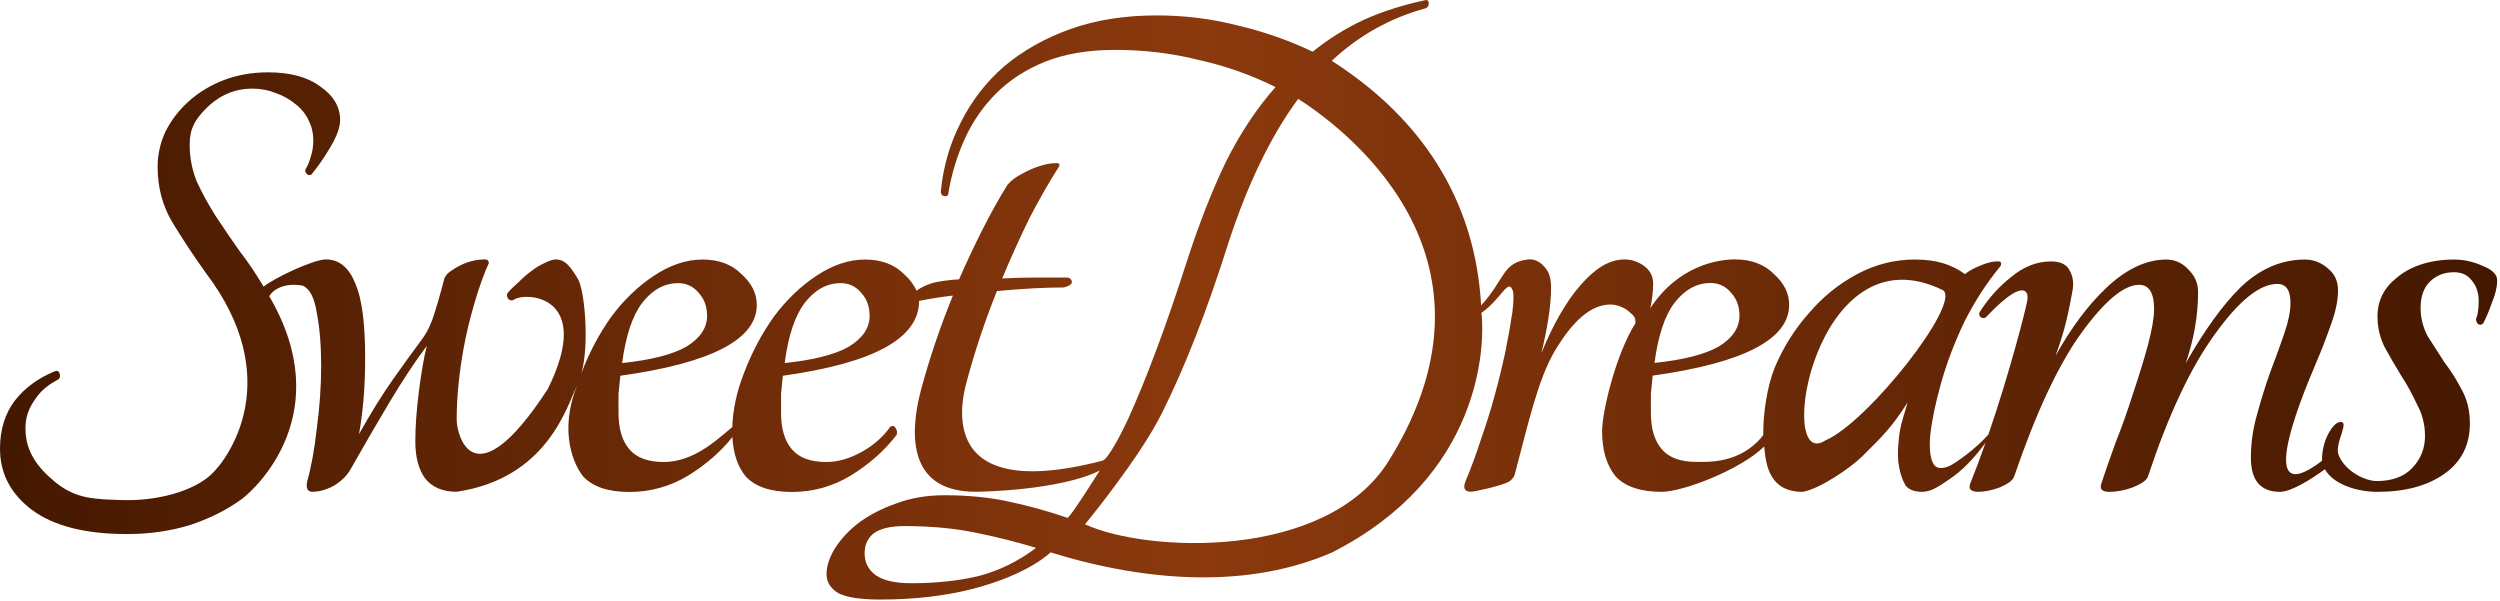
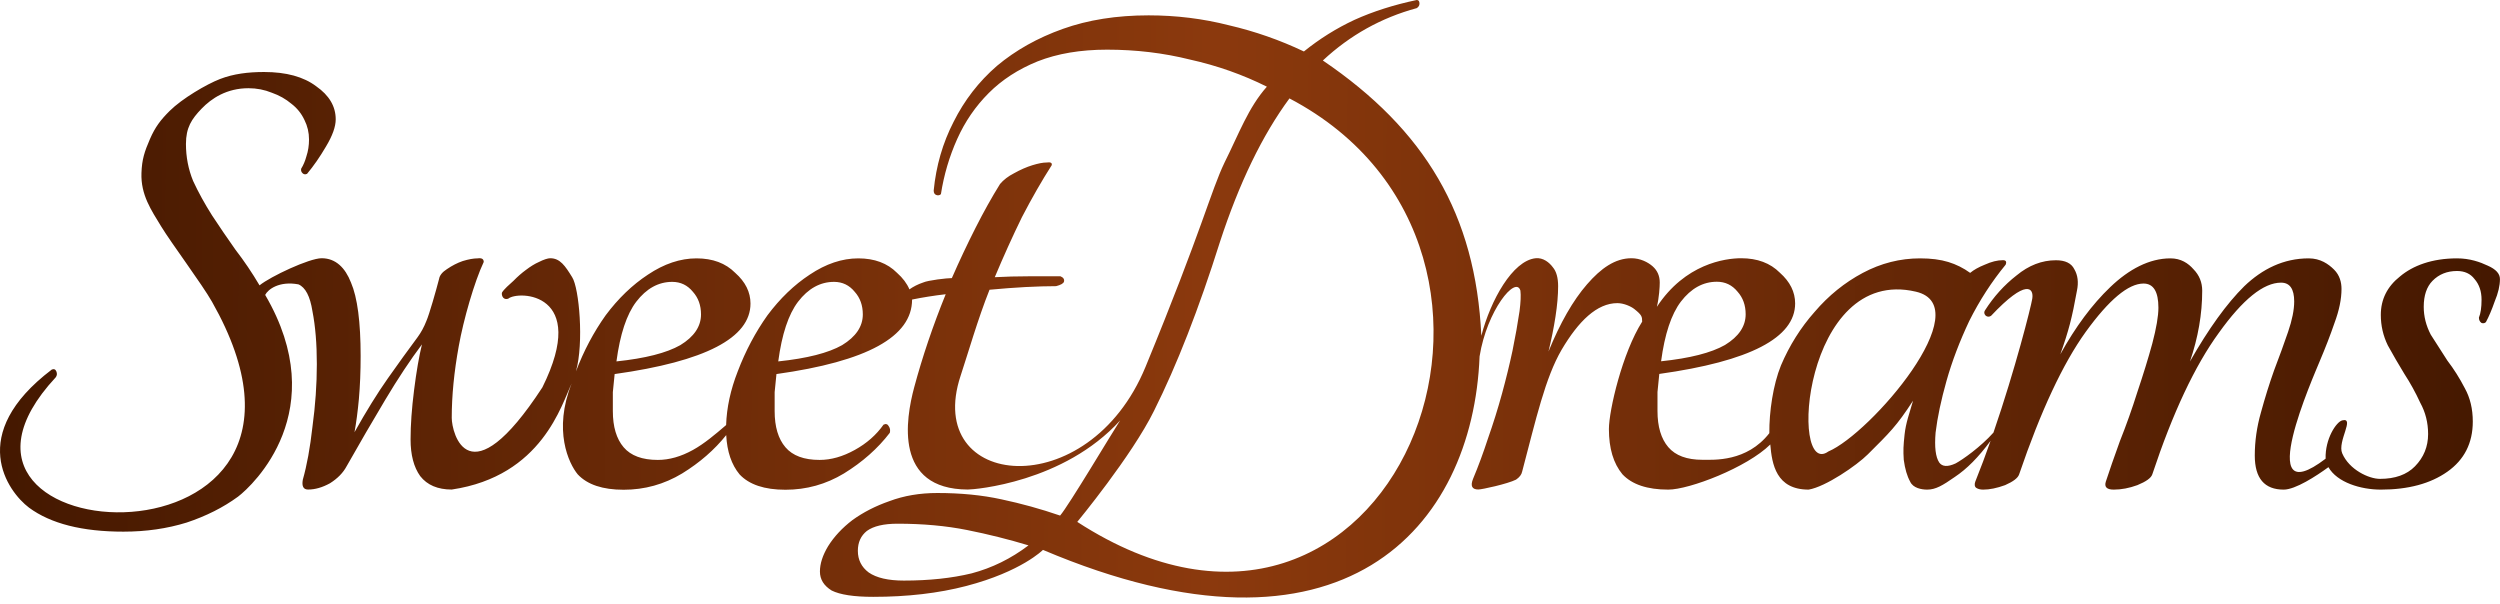
- <svg xmlns="http://www.w3.org/2000/svg" viewBox="0 0 441 106" preserveAspectRatio="xMidYMid meet" fill="none">
-   <path fill-rule="evenodd" clip-rule="evenodd" d="M98 45.759C99.76 45.759 100.653 47.108 101.895 49.119C103.137 51.024 103.997 60.759 102.569 65.803C103.951 62.172 105.704 58.863 107.83 55.873C110.062 52.883 112.559 50.481 115.323 48.666C118.192 46.744 121.062 45.783 123.931 45.783C126.801 45.783 129.086 46.637 130.786 48.346C132.593 49.947 133.497 51.762 133.497 53.791C133.497 59.877 125.472 64.041 109.424 66.283L109.105 69.486V72.85C109.105 75.626 109.743 77.761 111.018 79.256C112.294 80.751 114.313 81.498 117.076 81.498C119.096 81.498 121.168 80.911 123.294 79.736C125.344 78.604 127.349 76.887 128.998 75.475L129.18 75.319C129.274 72.239 129.961 69.067 131.241 65.803C132.622 62.172 134.376 58.863 136.502 55.873C138.734 52.883 141.231 50.481 143.994 48.666C146.864 46.744 149.734 45.783 152.603 45.783C155.473 45.783 157.758 46.637 159.458 48.346C160.483 49.254 161.217 50.231 161.661 51.277C162.363 50.778 163.161 50.376 164.054 50.072C164.986 49.648 168.349 49.278 169.177 49.278C170.522 46.208 171.919 43.245 173.368 40.387C174.817 37.529 176.266 34.936 177.715 32.607C178.336 31.866 179.164 31.231 180.199 30.702C181.337 30.067 182.424 29.591 183.459 29.273C184.494 28.956 185.322 28.797 185.942 28.797C186.667 28.691 186.977 28.85 186.874 29.273C185.115 32.025 183.355 35.095 181.596 38.482C179.94 41.869 178.336 45.414 176.784 49.119C178.75 49.013 180.716 48.96 182.682 48.96H188.426C188.944 49.172 189.151 49.489 189.047 49.913C188.944 50.23 188.478 50.495 187.65 50.707C186.098 50.707 184.287 50.76 182.217 50.865C180.25 50.971 178.129 51.13 175.852 51.342C173.782 56.528 172.075 61.609 170.729 66.583C170.171 68.647 163.324 89.366 194.5 81.26C195.5 81 198.064 75.957 198.92 74.08C202.227 66.827 205.693 57.547 209.32 46.24C211.453 39.627 213.747 33.76 216.2 28.64C218.76 23.52 221.693 19.093 225 15.36C220.733 13.227 216.2 11.627 211.4 10.56C206.707 9.387 201.8 8.8 196.68 8.8C191.987 8.8 187.88 9.493 184.36 10.88C180.947 12.267 178.067 14.133 175.72 16.48C173.373 18.827 171.507 21.547 170.12 24.64C168.733 27.733 167.773 30.987 167.24 34.4C167.027 34.613 166.76 34.667 166.44 34.56C166.12 34.453 165.96 34.187 165.96 33.76C166.387 29.387 167.56 25.333 169.48 21.6C171.4 17.76 173.96 14.453 177.16 11.68C180.467 8.907 184.36 6.72 188.84 5.12C193.32 3.52 198.387 2.72 204.04 2.72C208.947 2.72 213.693 3.307 218.28 4.48C222.867 5.547 227.293 7.093 231.56 9.12C234.333 6.88 237.32 5.013 240.52 3.52C243.827 2.027 247.507 0.853 251.56 0C251.88 0 252.04 0.213 252.04 0.64C252.04 0.96 251.88 1.227 251.56 1.44C245.267 3.147 239.72 6.24 234.92 10.72C254.5 23.26 260.5 39.76 261.266 53.886C265.5 49.26 265 46.26 269.612 45.76C270.955 45.614 272.057 46.518 272.678 47.364C273.298 48.105 273.609 49.217 273.609 50.699C273.609 52.286 273.454 54.086 273.143 56.097C272.833 58.108 272.419 60.172 271.901 62.288C273.971 57.208 276.248 53.239 278.732 50.381C281.216 47.523 283.714 45.76 286.612 45.76C288.164 45.76 289.547 46.465 290.375 47.206C291.202 47.947 291.616 48.899 291.616 50.063C291.616 50.834 291.508 52.714 291.108 54.37C296.108 46.76 303.173 45.76 306.042 45.76C308.912 45.76 311.197 46.614 312.898 48.322C314.704 49.924 315.608 51.739 315.608 53.768C315.608 59.854 307.584 64.018 291.535 66.26L291.216 69.463V72.826C291.216 75.603 291.854 77.738 293.129 79.233C294.405 80.728 296.424 81.475 299.187 81.475C301.207 81.475 307.045 81.871 311.035 76.76C311 73 311.698 68.184 313.095 64.754C314.6 61.217 316.588 58.055 319.059 55.268C321.531 52.374 324.378 50.069 327.602 48.354C330.826 46.639 334.211 45.782 337.757 45.782C339.691 45.782 341.356 45.996 342.753 46.425C344.15 46.853 345.44 47.497 346.622 48.354C347.266 47.818 348.126 47.336 349.201 46.907C350.383 46.371 351.457 46.103 352.424 46.103C352.962 46.103 353.123 46.371 352.908 46.907C350.436 49.908 348.287 53.231 346.461 56.876C344.741 60.52 343.398 64.057 342.431 67.487C341.464 70.918 340.819 73.972 340.497 76.652C340.282 79.225 340.497 80.993 341.141 81.958C341.679 82.708 342.646 82.762 344.043 82.119C345.294 81.447 348.477 79.198 350.749 76.656C354.612 65.414 357.379 54.455 357.626 52.943C357.936 51.038 356.608 49.282 350.33 55.959C350.019 56.171 349.709 56.171 349.398 55.959C349.088 55.642 349.036 55.324 349.243 55.007C350.795 52.572 352.658 50.508 354.832 48.815C357.005 47.016 359.333 46.116 361.817 46.116C363.473 46.116 364.56 46.645 365.077 47.704C365.698 48.762 365.853 50.032 365.543 51.514C365.129 53.843 364.715 55.801 364.301 57.388C363.887 58.976 363.318 60.775 362.593 62.786C365.284 57.917 368.234 53.948 371.442 50.879C374.754 47.703 378.386 45.782 382.112 45.782C383.975 45.782 385.258 46.645 386.189 47.704C387.224 48.762 387.742 50.032 387.742 51.514C387.742 55.642 387.017 59.823 385.568 64.056C388.88 58.235 392.088 53.79 395.193 50.72C398.401 47.651 402.162 45.782 406.612 45.782C408.682 45.782 410.112 46.782 411.112 47.782C412.11 48.78 412.424 50.032 412.424 51.196C412.424 52.996 412.01 55.007 411.182 57.23C410.458 59.346 409.578 61.622 408.543 64.056C407.612 66.385 396.5 91.281 409.608 81.281C409.5 77.76 411.5 74.76 412.547 74.493C414.874 73.9 411.657 78.228 412.547 80.324C413.781 83.228 417.266 84.855 419.233 84.855C421.923 84.855 423.993 84.114 425.442 82.632C426.995 81.044 427.771 79.139 427.771 76.916C427.771 74.906 427.305 73.053 426.374 71.36C425.546 69.56 424.614 67.867 423.579 66.279C422.544 64.586 421.561 62.892 420.63 61.199C419.802 59.505 419.388 57.706 419.388 55.801C419.388 53.049 420.526 50.773 422.803 48.974C425.08 47.069 428.443 45.782 432.893 45.782C435.17 45.782 436.981 46.433 438.327 47.069C439.776 47.704 440.5 48.497 440.5 49.45C440.5 50.614 440.19 51.937 439.569 53.419C439.051 54.901 438.534 56.118 438.016 57.071C437.809 57.282 437.551 57.335 437.24 57.23C436.93 57.018 436.774 56.7 436.774 56.277C437.085 55.536 437.24 54.477 437.24 53.102C437.24 51.62 436.826 50.403 435.998 49.45C435.274 48.497 434.239 48.021 432.893 48.021C431.134 48.021 429.685 48.603 428.547 49.767C427.512 50.826 426.994 52.361 426.994 54.372C426.994 56.065 427.408 57.706 428.236 59.294C429.168 60.775 430.151 62.31 431.186 63.898C432.324 65.379 433.359 67.02 434.291 68.82C435.222 70.513 435.688 72.471 435.688 74.694C435.688 78.504 434.187 81.468 431.186 83.585C428.185 85.702 424.252 86.76 419.388 86.76C415.869 86.76 411.655 85.509 410.108 82.781C407.935 84.369 404.248 86.76 402.179 86.76C398.763 86.76 397.056 84.749 397.056 80.727C397.056 78.187 397.418 75.646 398.143 73.106C398.867 70.46 399.643 67.973 400.471 65.644C401.402 63.21 402.23 60.934 402.955 58.817C403.679 56.7 404.042 54.901 404.042 53.419C404.042 51.196 403.265 50.085 401.713 50.085C398.608 50.085 394.934 53.049 390.691 58.976C386.448 64.797 382.515 73.159 378.893 84.061C378.686 84.696 377.807 85.331 376.254 85.966C374.805 86.495 373.408 86.76 372.063 86.76C370.821 86.76 370.355 86.284 370.666 85.331C371.287 83.426 372.115 81.044 373.149 78.187C374.288 75.329 375.323 72.418 376.254 69.454C377.289 66.385 378.169 63.527 378.893 60.881C379.618 58.129 379.98 56.012 379.98 54.531C379.98 51.673 379.1 50.244 377.341 50.244C374.65 50.244 371.235 53.102 367.095 58.817C363.059 64.427 359.127 72.841 355.297 84.061C355.09 84.696 354.262 85.331 352.814 85.966C351.365 86.495 350.071 86.76 348.933 86.76C348.415 86.76 348.001 86.654 347.691 86.442C347.38 86.231 347.372 85.738 347.536 85.331C348.478 82.992 349.385 80.553 350.245 78.109C348.084 81.031 346.053 83.087 343.882 84.531C341.732 86.031 340.504 86.76 339 86.76C338.033 86.76 336.5 86.5 335.984 85.335C335.446 84.37 335.07 83.084 334.855 81.476C334.748 79.761 334.785 79.037 335 77C335.215 74.963 335.855 73.251 336.5 71C333.599 75.502 332.281 76.729 328.5 80.5C326.51 82.485 321 86.26 318 86.76C312.24 86.76 311.5 82.26 311.206 78.76C307.054 82.859 296.849 86.76 293.129 86.76C289.41 86.76 286.699 85.853 284.999 84.037C283.405 82.115 282.608 79.446 282.608 76.029C282.608 72.72 285 62.5 288.5 57C288.5 56.097 288.45 55.83 287.112 54.76C286.534 54.298 285.25 53.715 284.112 53.715C280.49 53.715 277.231 56.891 274.23 61.971C271.332 66.946 269.719 74.143 267.236 83.563C267.132 84.092 266.77 84.569 266.149 84.992C264.608 85.76 260.095 86.739 259.474 86.739C258.336 86.739 258.025 86.103 258.543 84.833C259.474 82.611 260.354 80.229 261.181 77.689C262.113 75.043 262.941 72.397 263.665 69.751C264.39 67.104 265.011 64.564 265.528 62.13C266.046 59.59 266.46 57.261 266.77 55.144C266.977 53.556 267.029 52.339 266.925 51.492C266.108 48.76 265.002 52.589 261.331 55.187C261.993 61.178 261.266 84.082 235 97.44C220.574 103.747 202.926 102.88 185.32 97.44C185.32 97.44 181.533 101.28 171.72 103.84C166.813 105.12 161.32 105.76 155.24 105.76C151.827 105.76 149.373 105.387 147.88 104.64C146.493 103.787 145.8 102.667 145.8 101.28C145.8 99.893 146.28 98.4 147.24 96.8C148.307 95.093 149.747 93.547 151.56 92.16C153.48 90.773 155.667 89.653 158.12 88.8C160.68 87.84 163.507 87.36 166.6 87.36C170.76 87.36 174.547 87.733 177.96 88.48C181.48 89.227 184.947 90.187 188.36 91.36C189.852 89.655 192.576 85.182 194 83C187 86.5 173.198 86.752 172 86.747C158.88 86.691 161 74.243 162.502 68.647C163.951 63.249 165.814 57.745 168.09 52.136C165.976 52.385 163.989 52.7 162.13 53.08C162.13 59.677 154.144 64.041 138.096 66.283L137.777 69.486V72.85C137.777 75.626 138.415 77.761 139.69 79.256C140.965 80.751 142.985 81.498 145.748 81.498C147.767 81.498 149.84 80.911 151.965 79.736C154.091 78.562 155.792 77.067 157.067 75.252C157.492 75.038 157.811 75.145 158.023 75.572C158.236 75.892 158.289 76.266 158.183 76.693C156.057 79.469 153.347 81.872 150.052 83.9C146.864 85.822 143.41 86.783 139.69 86.783C135.97 86.783 133.26 85.876 131.56 84.061C130.132 82.339 129.344 80.019 129.194 77.099C127.119 79.704 124.514 81.971 121.381 83.9C118.192 85.822 114.738 86.783 111.018 86.783C107.299 86.783 104.588 85.876 102.888 84.061C101.294 82.139 98.497 76.259 101.805 67.962C100.045 71.561 96.617 84.365 80.558 86.747C78.075 86.747 76.212 85.953 74.97 84.365C73.832 82.778 73.262 80.608 73.262 77.856C73.262 75.316 73.469 72.405 73.883 69.124C74.297 65.843 74.763 63.144 75.28 61.027C73.21 63.779 71.037 67.06 68.76 70.87C66.484 74.68 64.207 78.597 61.93 82.619C61.309 83.783 60.326 84.789 58.98 85.635C57.635 86.376 56.342 86.747 55.1 86.747C54.272 86.747 53.961 86.165 54.168 85C54.893 82.46 55.462 79.338 55.876 75.633C56.393 71.823 56.652 68.118 56.652 64.519C56.652 60.921 56.393 57.798 55.876 55.152C55.462 52.506 54.634 50.919 53.392 50.389C50 49.759 48 51.259 47.498 52.259C59.5 72.759 45.308 86.012 42.692 88.004C40.077 89.919 37.038 91.451 33.577 92.6C30.115 93.672 26.385 94.209 22.385 94.209C15.077 94.209 9.5 92.791 5.654 89.957C1.885 87.123 0 83.522 0 79.156C0 75.862 0.846 73.066 2.538 70.767C4.308 68.469 6.692 66.707 9.692 65.482C10.077 65.329 10.346 65.444 10.5 65.826C10.654 66.21 10.615 66.554 10.385 66.861C9 67.627 7.666 68.436 6.5 69.999C5.023 71.979 4.413 73.668 4.5 75.999C4.639 79.712 6.564 82.415 9.692 85C13.398 88.063 16.772 88.061 21.577 88.21C27.916 88.408 34.115 86.587 37.192 83.753C40.346 80.919 50.5 66.759 36.229 48.036C34.152 45.125 32.229 42.214 30.459 39.303C28.69 36.392 27.806 33.098 27.806 29.421C27.806 27.276 28.267 25.208 29.19 23.216C30.19 21.224 31.536 19.462 33.229 17.93C34.998 16.322 37.075 15.058 39.459 14.138C41.844 13.219 44.459 12.759 47.306 12.759C51.229 12.759 54.306 13.602 56.536 15.287C58.844 16.896 59.998 18.849 59.998 21.148C59.998 22.45 59.421 24.059 58.267 25.974C57.19 27.812 56.075 29.421 54.921 30.8C54.613 30.953 54.344 30.915 54.113 30.685C53.883 30.455 53.806 30.187 53.883 29.881C54.267 29.268 54.575 28.54 54.806 27.697C55.113 26.778 55.267 25.782 55.267 24.71C55.267 23.484 54.998 22.335 54.459 21.262C53.921 20.113 53.152 19.156 52.152 18.39C51.152 17.547 49.998 16.896 48.69 16.436C47.383 15.9 45.998 15.632 44.536 15.632C40.69 15.632 37.998 17.421 36.229 19.259C34.459 21.098 33.459 22.603 33.459 25.514C33.459 27.812 33.883 29.995 34.729 32.064C35.652 34.056 36.767 36.086 38.075 38.154C39.383 40.145 40.767 42.176 42.229 44.244C43.767 46.236 45.19 48.342 46.498 50.564C48.464 48.976 55.328 45.759 57.502 45.759C59.985 45.759 61.671 47.426 62.706 50.072C63.845 52.718 64.414 57.057 64.414 63.091C64.414 65.843 64.31 68.383 64.103 70.711C63.896 72.934 63.638 74.892 63.327 76.586C65.397 72.881 67.363 69.706 69.226 67.06C71.089 64.414 72.848 61.979 74.504 59.756C75.125 58.91 75.643 57.957 76.056 56.899C76.574 55.734 77.793 51.446 78.31 49.435C78.414 48.8 78.879 48.218 79.707 47.688C80.639 47.053 81.57 46.577 82.502 46.259C83.537 45.942 84.416 45.783 85.141 45.783C85.865 45.677 86.227 45.889 86.227 46.418C84.571 49.911 82.628 56.687 81.8 61.344C80.972 65.895 80.558 70.129 80.558 74.046C80.558 76.692 83.5 88.759 96.617 68.647C105 51.759 92.322 51.448 90.563 52.929C89.5 53.259 89.338 52.054 89.476 51.818C89.787 51.289 90.776 50.395 91.5 49.759C92.225 49.019 92.949 48.383 93.674 47.854C94.502 47.219 95.278 46.743 96.002 46.425C96.83 46.002 97.586 45.759 98 45.759ZM113.25 53.471C115.057 51.122 117.183 49.947 119.627 49.947C121.115 49.947 122.337 50.534 123.294 51.709C124.25 52.777 124.729 54.111 124.729 55.713C124.729 57.848 123.506 59.663 121.062 61.158C118.617 62.546 114.844 63.507 109.743 64.041C110.381 59.236 111.55 55.713 113.25 53.471ZM141.922 53.471C143.729 51.122 145.854 49.947 148.299 49.947C149.787 49.947 151.009 50.534 151.965 51.709C152.922 52.777 153.4 54.111 153.4 55.713C153.4 57.848 152.178 59.663 149.734 61.158C147.289 62.546 143.516 63.507 138.415 64.041C139.052 59.236 140.222 55.713 141.922 53.471ZM295.361 53.447C297.168 51.099 299.294 49.924 301.738 49.924C303.226 49.924 304.448 50.511 305.405 51.686C306.361 52.754 306.84 54.088 306.84 55.69C306.84 57.825 305.617 59.64 303.173 61.135C300.728 62.523 296.956 63.484 291.854 64.018C292.492 59.213 293.661 55.69 295.361 53.447ZM172.68 101.6C169.16 102.453 165.16 102.88 160.68 102.88C157.907 102.88 155.827 102.4 154.44 101.44C153.16 100.48 152.52 99.2 152.52 97.6C152.52 96.107 153.053 94.933 154.12 94.08C155.293 93.227 157.107 92.8 159.56 92.8C164.04 92.8 168.147 93.173 171.88 93.92C175.613 94.667 179.24 95.573 182.76 96.64C179.667 98.987 176.307 100.64 172.68 101.6ZM245 81.26C233.957 99.024 202 97.44 191.4 92.48C191.4 92.48 201.053 80.8 205 72.8C209.053 64.693 212.947 54.72 216.68 42.88C220.093 32.427 224.2 23.947 229 17.44C235.5 21.6 268 44.26 245 81.26ZM322 77.689C329.5 74.5 346 53.5 342.753 51.196C320 40 313.119 83.523 322 77.689Z" fill="url(#paint0_linear)" />
+ <svg xmlns="http://www.w3.org/2000/svg" viewBox="0 0 443 107" preserveAspectRatio="xMidYMid meet" fill="none">
+   <path fill-rule="evenodd" clip-rule="evenodd" d="M97.491 45.759C99.25 45.759 100.144 47.108 101.386 49.119C102.627 51.024 103.487 60.759 102.06 65.803C103.441 62.172 105.195 58.863 107.321 55.873C109.552 52.883 112.05 50.481 114.813 48.666C117.683 46.744 120.552 45.783 123.422 45.783C126.292 45.783 128.577 46.637 130.277 48.346C132.084 49.947 132.987 51.762 132.987 53.791C132.987 59.877 124.963 64.041 108.915 66.283L108.596 69.486V72.85C108.596 75.626 109.234 77.761 110.509 79.256C111.784 80.751 113.804 81.498 116.567 81.498C118.586 81.498 120.659 80.911 122.784 79.736C124.834 78.604 126.839 76.887 128.489 75.475L128.67 75.319C128.765 72.239 129.452 69.067 130.731 65.803C132.113 62.172 133.867 58.863 135.992 55.873C138.224 52.883 140.722 50.481 143.485 48.666C146.355 46.744 149.224 45.783 152.094 45.783C154.963 45.783 157.248 46.637 158.949 48.346C159.974 49.254 160.708 50.231 161.151 51.277C161.854 50.778 162.652 50.376 163.545 50.072C164.476 49.648 167.84 49.278 168.668 49.278C170.013 46.208 171.41 43.245 172.859 40.387C174.308 37.529 175.757 34.936 177.206 32.607C177.827 31.866 178.654 31.231 179.689 30.702C180.828 30.067 181.914 29.591 182.949 29.273C183.984 28.956 184.812 28.797 185.433 28.797C186.158 28.691 186.468 28.85 186.365 29.273C184.605 32.025 182.846 35.095 181.086 38.482C179.431 41.869 177.827 45.414 176.274 49.119C178.24 49.013 180.207 48.96 182.173 48.96H187.917C188.434 49.172 188.641 49.489 188.538 49.913C188.434 50.23 187.969 50.495 187.141 50.707C185.588 50.707 183.777 50.76 181.707 50.865C179.741 50.971 177.62 51.13 175.343 51.342C173.273 56.528 171.507 62.699 170.22 66.583C163.545 86.739 192.866 89.613 202.991 65C213.115 40.387 214.537 33.917 216.991 28.797C219.551 23.677 221.184 19.093 224.491 15.36C220.224 13.227 215.691 11.627 210.891 10.56C206.197 9.387 201.291 8.8 196.171 8.8C191.477 8.8 187.371 9.493 183.851 10.88C180.437 12.267 177.557 14.133 175.211 16.48C172.864 18.827 170.997 21.547 169.611 24.64C168.224 27.733 167.264 30.987 166.731 34.4C166.517 34.613 166.251 34.667 165.931 34.56C165.611 34.453 165.451 34.187 165.451 33.76C165.877 29.387 167.051 25.333 168.971 21.6C170.891 17.76 173.451 14.453 176.651 11.68C179.957 8.907 183.851 6.72 188.331 5.12C192.811 3.52 197.877 2.72 203.531 2.72C208.437 2.72 213.184 3.307 217.771 4.48C222.357 5.547 226.784 7.093 231.051 9.12C233.824 6.88 236.811 5.013 240.011 3.52C243.317 2.027 246.997 0.853 251.051 0C251.371 0 251.531 0.213 251.531 0.64C251.531 0.96 251.371 1.227 251.051 1.44C244.757 3.147 239.211 6.24 234.411 10.72C252.491 23 261.491 38 262.491 59.5C264.151 53.155 268.036 46.201 272.102 45.76C273.446 45.614 274.547 46.518 275.168 47.364C275.789 48.105 276.1 49.217 276.1 50.699C276.1 52.286 275.944 54.086 275.634 56.097C275.323 58.108 274.909 60.172 274.392 62.288C276.462 57.208 278.739 53.239 281.222 50.381C283.706 47.523 286.205 45.76 289.102 45.76C290.655 45.76 292.037 46.465 292.865 47.206C293.693 47.947 294.107 48.899 294.107 50.063C294.107 50.834 293.998 52.714 293.598 54.37C298.598 46.76 305.664 45.76 308.533 45.76C311.403 45.76 313.688 46.614 315.388 48.322C317.195 49.924 318.098 51.739 318.098 53.768C318.098 59.854 310.074 64.018 294.026 66.26L293.707 69.463V72.826C293.707 75.603 294.345 77.738 295.62 79.233C296.895 80.728 298.915 81.475 301.678 81.475C303.697 81.475 309.535 81.871 313.526 76.76C313.491 73 314.189 68.184 315.586 64.754C317.09 61.217 319.078 58.055 321.55 55.268C324.021 52.374 326.869 50.069 330.093 48.354C333.316 46.639 336.701 45.782 340.247 45.782C342.181 45.782 343.847 45.996 345.244 46.425C346.641 46.853 347.93 47.497 349.112 48.354C349.757 47.818 350.617 47.336 351.691 46.907C352.873 46.371 353.948 46.103 354.915 46.103C355.452 46.103 355.613 46.371 355.399 46.907C352.927 49.908 350.778 53.231 348.951 56.876C347.232 60.52 345.889 64.057 344.922 67.487C343.954 70.918 343.31 73.972 342.987 76.652C342.772 79.225 342.987 80.993 343.632 81.958C344.169 82.708 345.136 82.762 346.533 82.119C347.785 81.447 350.968 79.198 353.24 76.656C357.102 65.414 359.87 54.455 360.116 52.943C360.427 51.038 359.099 49.282 352.82 55.959C352.51 56.171 352.199 56.171 351.889 55.959C351.579 55.642 351.527 55.324 351.734 55.007C353.286 52.572 355.149 50.508 357.322 48.815C359.496 47.016 361.824 46.116 364.308 46.116C365.964 46.116 367.05 46.645 367.568 47.704C368.189 48.762 368.344 50.032 368.034 51.514C367.62 53.843 367.206 55.801 366.792 57.388C366.378 58.976 365.809 60.775 365.084 62.786C367.775 57.917 370.724 53.948 373.933 50.879C377.244 47.703 380.877 45.782 384.603 45.782C386.465 45.782 387.749 46.645 388.68 47.704C389.715 48.762 390.232 50.032 390.232 51.514C390.232 55.642 389.508 59.823 388.059 64.056C391.371 58.235 394.579 53.79 397.684 50.72C400.892 47.651 404.652 45.782 409.103 45.782C411.172 45.782 412.603 46.782 413.603 47.782C414.601 48.78 414.915 50.032 414.915 51.196C414.915 52.996 414.501 55.007 413.673 57.23C412.949 59.346 412.069 61.622 411.034 64.056C410.102 66.385 398.991 91.281 412.098 81.281C411.991 77.76 413.991 74.76 415.037 74.493C417.364 73.9 414.147 78.228 415.037 80.324C416.271 83.228 419.757 84.855 421.723 84.855C424.414 84.855 426.484 84.114 427.933 82.632C429.485 81.044 430.261 79.139 430.261 76.916C430.261 74.906 429.796 73.053 428.864 71.36C428.036 69.56 427.105 67.867 426.07 66.279C425.035 64.586 424.052 62.892 423.12 61.199C422.293 59.505 421.879 57.706 421.879 55.801C421.879 53.049 423.017 50.773 425.294 48.974C427.571 47.069 430.934 45.782 435.384 45.782C437.661 45.782 439.472 46.433 440.817 47.069C442.266 47.704 442.991 48.497 442.991 49.45C442.991 50.614 442.68 51.937 442.059 53.419C441.542 54.901 441.024 56.118 440.507 57.071C440.3 57.282 440.041 57.335 439.731 57.23C439.42 57.018 439.265 56.7 439.265 56.277C439.575 55.536 439.731 54.477 439.731 53.102C439.731 51.62 439.317 50.403 438.489 49.45C437.764 48.497 436.729 48.021 435.384 48.021C433.625 48.021 432.176 48.603 431.037 49.767C430.003 50.826 429.485 52.361 429.485 54.372C429.485 56.065 429.899 57.706 430.727 59.294C431.658 60.775 432.642 62.31 433.676 63.898C434.815 65.379 435.85 67.02 436.781 68.82C437.713 70.513 438.178 72.471 438.178 74.694C438.178 78.504 436.678 81.468 433.676 83.585C430.675 85.702 426.743 86.76 421.879 86.76C418.36 86.76 414.146 85.509 412.598 82.781C410.425 84.369 406.739 86.76 404.669 86.76C401.254 86.76 399.547 84.749 399.547 80.727C399.547 78.187 399.909 75.646 400.633 73.106C401.358 70.46 402.134 67.973 402.962 65.644C403.893 63.21 404.721 60.934 405.445 58.817C406.17 56.7 406.532 54.901 406.532 53.419C406.532 51.196 405.756 50.085 404.204 50.085C401.099 50.085 397.425 53.049 393.182 58.976C388.939 64.797 385.006 73.159 381.384 84.061C381.177 84.696 380.297 85.331 378.745 85.966C377.296 86.495 375.899 86.76 374.553 86.76C373.312 86.76 372.846 86.284 373.156 85.331C373.777 83.426 374.605 81.044 375.64 78.187C376.779 75.329 377.813 72.418 378.745 69.454C379.78 66.385 380.659 63.527 381.384 60.881C382.108 58.129 382.47 56.012 382.47 54.531C382.47 51.673 381.591 50.244 379.832 50.244C377.141 50.244 373.726 53.102 369.586 58.817C365.55 64.427 361.617 72.841 357.788 84.061C357.581 84.696 356.753 85.331 355.304 85.966C353.855 86.495 352.562 86.76 351.423 86.76C350.906 86.76 350.492 86.654 350.181 86.442C349.871 86.231 349.863 85.738 350.026 85.331C350.968 82.992 351.876 80.553 352.735 78.109C350.575 81.031 348.543 83.087 346.372 84.531C344.223 86.031 342.995 86.76 341.491 86.76C340.524 86.76 338.991 86.5 338.474 85.335C337.937 84.37 337.561 83.084 337.346 81.476C337.238 79.761 337.276 79.037 337.491 77C337.706 74.963 338.346 73.251 338.991 71C336.089 75.502 334.771 76.729 330.991 80.5C329.001 82.485 323.491 86.26 320.491 86.76C314.731 86.76 313.991 82.26 313.696 78.76C309.544 82.859 299.34 86.76 295.62 86.76C291.9 86.76 289.19 85.853 287.49 84.037C285.895 82.115 285.098 79.446 285.098 76.029C285.098 72.72 287.491 62.5 290.991 57C290.991 56.097 290.94 55.83 289.602 54.76C289.024 54.298 287.741 53.715 286.602 53.715C282.98 53.715 279.722 56.891 276.721 61.971C273.823 66.946 272.21 74.143 269.726 83.563C269.623 84.092 269.261 84.569 268.64 84.992C267.098 85.76 262.586 86.739 261.965 86.739C260.826 86.739 260.516 86.103 261.033 84.833C261.965 82.611 262.844 80.229 263.672 77.689C264.604 75.043 265.431 72.397 266.156 69.751C266.88 67.104 267.501 64.564 268.019 62.13C268.536 59.59 268.95 57.261 269.261 55.144C269.468 53.556 269.519 52.339 269.416 51.492C268.598 48.76 263.491 55 262.182 63.148C260.991 93.5 237.991 120 184.811 97.44C184.811 97.44 181.024 101.28 171.211 103.84C166.304 105.12 160.811 105.76 154.731 105.76C151.317 105.76 148.864 105.387 147.371 104.64C145.984 103.787 145.291 102.667 145.291 101.28C145.291 99.893 145.771 98.4 146.731 96.8C147.797 95.093 149.237 93.547 151.051 92.16C152.971 90.773 155.157 89.653 157.611 88.8C160.171 87.84 162.997 87.36 166.091 87.36C170.251 87.36 174.037 87.733 177.451 88.48C180.971 89.227 184.437 90.187 187.851 91.36C189.343 89.655 197.067 76.682 198.491 74.5C188.491 85.5 172.689 86.752 171.491 86.747C158.371 86.691 160.491 74.243 161.992 68.647C163.441 63.249 165.304 57.745 167.581 52.136C165.467 52.385 163.48 52.7 161.621 53.08C161.621 59.677 153.635 64.041 137.587 66.283L137.268 69.486V72.85C137.268 75.626 137.905 77.761 139.181 79.256C140.456 80.751 142.475 81.498 145.239 81.498C147.258 81.498 149.331 80.911 151.456 79.736C153.582 78.562 155.282 77.067 156.558 75.252C156.983 75.038 157.302 75.145 157.514 75.572C157.727 75.892 157.78 76.266 157.674 76.693C155.548 79.469 152.838 81.872 149.543 83.9C146.355 85.822 142.901 86.783 139.181 86.783C135.461 86.783 132.751 85.876 131.05 84.061C129.623 82.339 128.834 80.019 128.685 77.099C126.609 79.704 124.005 81.971 120.871 83.9C117.683 85.822 114.229 86.783 110.509 86.783C106.789 86.783 104.079 85.876 102.379 84.061C100.784 82.139 97.987 76.259 101.295 67.962C99.536 71.561 96.108 84.365 80.049 86.747C77.565 86.747 75.702 85.953 74.46 84.365C73.322 82.778 72.753 80.608 72.753 77.856C72.753 75.316 72.96 72.405 73.374 69.124C73.788 65.843 74.254 63.144 74.771 61.027C72.701 63.779 70.528 67.06 68.251 70.87C65.974 74.68 63.697 78.597 61.421 82.619C60.8 83.783 59.816 84.789 58.471 85.635C57.126 86.376 55.832 86.747 54.59 86.747C53.762 86.747 53.452 86.165 53.659 85C54.383 82.46 54.952 79.338 55.366 75.633C55.884 71.823 56.143 68.118 56.143 64.519C56.143 60.921 55.884 57.798 55.366 55.152C54.952 52.506 54.124 50.919 52.883 50.389C49.491 49.759 47.491 51.259 46.989 52.259C58.991 72.759 44.798 86.012 42.183 88.004C39.568 89.919 36.529 91.451 33.068 92.6C29.606 93.672 25.875 94.209 21.875 94.209C14.568 94.209 8.991 92.791 5.144 89.957C1.375 87.123 -6.009 77 9.183 65.482C9.568 65.329 9.837 65.444 9.991 65.826C10.145 66.21 10.106 66.554 9.875 66.861C-19.509 98.5 65.826 103.252 37.566 53.471C35.8 50.361 30.335 43.045 28.566 40.134C26.796 37.223 24.929 34.534 25.066 30.652C25.15 28.239 25.606 26.869 26.566 24.652C27.498 22.498 28.487 21.222 30.066 19.652C32.255 17.476 36.606 14.919 38.991 14C41.375 13.081 43.95 12.759 46.796 12.759C50.719 12.759 53.796 13.602 56.027 15.287C58.335 16.896 59.489 18.849 59.489 21.148C59.489 22.45 58.912 24.059 57.758 25.974C56.681 27.812 55.566 29.421 54.412 30.8C54.104 30.953 53.835 30.915 53.604 30.685C53.373 30.455 53.296 30.187 53.373 29.881C53.758 29.268 54.066 28.54 54.296 27.697C54.604 26.778 54.758 25.782 54.758 24.71C54.758 23.484 54.489 22.335 53.95 21.262C53.412 20.113 52.642 19.156 51.642 18.39C50.642 17.547 49.489 16.896 48.181 16.436C46.873 15.9 45.489 15.632 44.027 15.632C40.181 15.632 37.489 17.421 35.719 19.259C33.95 21.098 32.95 22.603 32.95 25.514C32.95 27.812 33.373 29.995 34.219 32.064C35.142 34.056 36.258 36.086 37.566 38.154C38.873 40.145 40.258 42.176 41.719 44.244C43.258 46.236 44.681 48.342 45.989 50.564C47.955 48.976 54.819 45.759 56.992 45.759C59.476 45.759 61.162 47.426 62.197 50.072C63.335 52.718 63.904 57.057 63.904 63.091C63.904 65.843 63.801 68.383 63.594 70.711C63.387 72.934 63.128 74.892 62.818 76.586C64.888 72.881 66.854 69.706 68.717 67.06C70.58 64.414 72.339 61.979 73.995 59.756C74.616 58.91 75.133 57.957 75.547 56.899C76.065 55.734 77.283 51.446 77.801 49.435C77.904 48.8 78.37 48.218 79.198 47.688C80.129 47.053 81.061 46.577 81.992 46.259C83.027 45.942 83.907 45.783 84.631 45.783C85.356 45.677 85.718 45.889 85.718 46.418C84.062 49.911 82.119 56.687 81.291 61.344C80.463 65.895 80.049 70.129 80.049 74.046C80.049 76.692 82.99 88.759 96.108 68.647C104.49 51.759 91.813 51.448 90.053 52.929C88.99 53.259 88.828 52.054 88.967 51.818C89.277 51.289 90.267 50.395 90.991 49.759C91.715 49.019 92.44 48.383 93.164 47.854C93.992 47.219 94.768 46.743 95.493 46.425C96.321 46.002 97.077 45.759 97.491 45.759ZM112.741 53.471C114.548 51.122 116.673 49.947 119.118 49.947C120.606 49.947 121.828 50.534 122.784 51.709C123.741 52.777 124.219 54.111 124.219 55.713C124.219 57.848 122.997 59.663 120.552 61.158C118.108 62.546 114.335 63.507 109.234 64.041C109.871 59.236 111.04 55.713 112.741 53.471ZM141.413 53.471C143.219 51.122 145.345 49.947 147.789 49.947C149.277 49.947 150.5 50.534 151.456 51.709C152.413 52.777 152.891 54.111 152.891 55.713C152.891 57.848 151.669 59.663 149.224 61.158C146.78 62.546 143.007 63.507 137.905 64.041C138.543 59.236 139.712 55.713 141.413 53.471ZM297.852 53.447C299.659 51.099 301.784 49.924 304.229 49.924C305.717 49.924 306.939 50.511 307.895 51.686C308.852 52.754 309.33 54.088 309.33 55.69C309.33 57.825 308.108 59.64 305.664 61.135C303.219 62.523 299.446 63.484 294.345 64.018C294.982 59.213 296.151 55.69 297.852 53.447ZM172.171 101.6C168.651 102.453 164.651 102.88 160.171 102.88C157.397 102.88 155.317 102.4 153.931 101.44C152.651 100.48 152.011 99.2 152.011 97.6C152.011 96.107 152.544 94.933 153.611 94.08C154.784 93.227 156.597 92.8 159.051 92.8C163.531 92.8 167.637 93.173 171.371 93.92C175.104 94.667 178.73 95.573 182.251 96.64C179.157 98.987 175.797 100.64 172.171 101.6ZM216.171 42.88C219.584 32.427 223.691 23.947 228.491 17.44C279.991 44.5 246.491 128.5 190.891 92.48C190.891 92.48 200.544 80.8 204.491 72.8C208.544 64.693 212.437 54.72 216.171 42.88ZM323.991 80C331.491 76.811 350.803 54.334 339.5 51.686C319.5 47 316.991 85 323.991 80Z" fill="url(#paint0_linear)" />
  <defs>
-     <linearGradient id="paint0_linear" x1="1.9455e-08" y1="61.341" x2="440.499" y2="62.573" gradientUnits="userSpaceOnUse">
+     <linearGradient id="paint0_linear" x1="1.9565e-08" y1="61.412" x2="442.99" y2="62.656" gradientUnits="userSpaceOnUse">
      <stop stop-color="#441800" />
      <stop offset="0.484" stop-color="#8B390D" />
      <stop offset="1" stop-color="#441800" />
    </linearGradient>
  </defs>
</svg>
